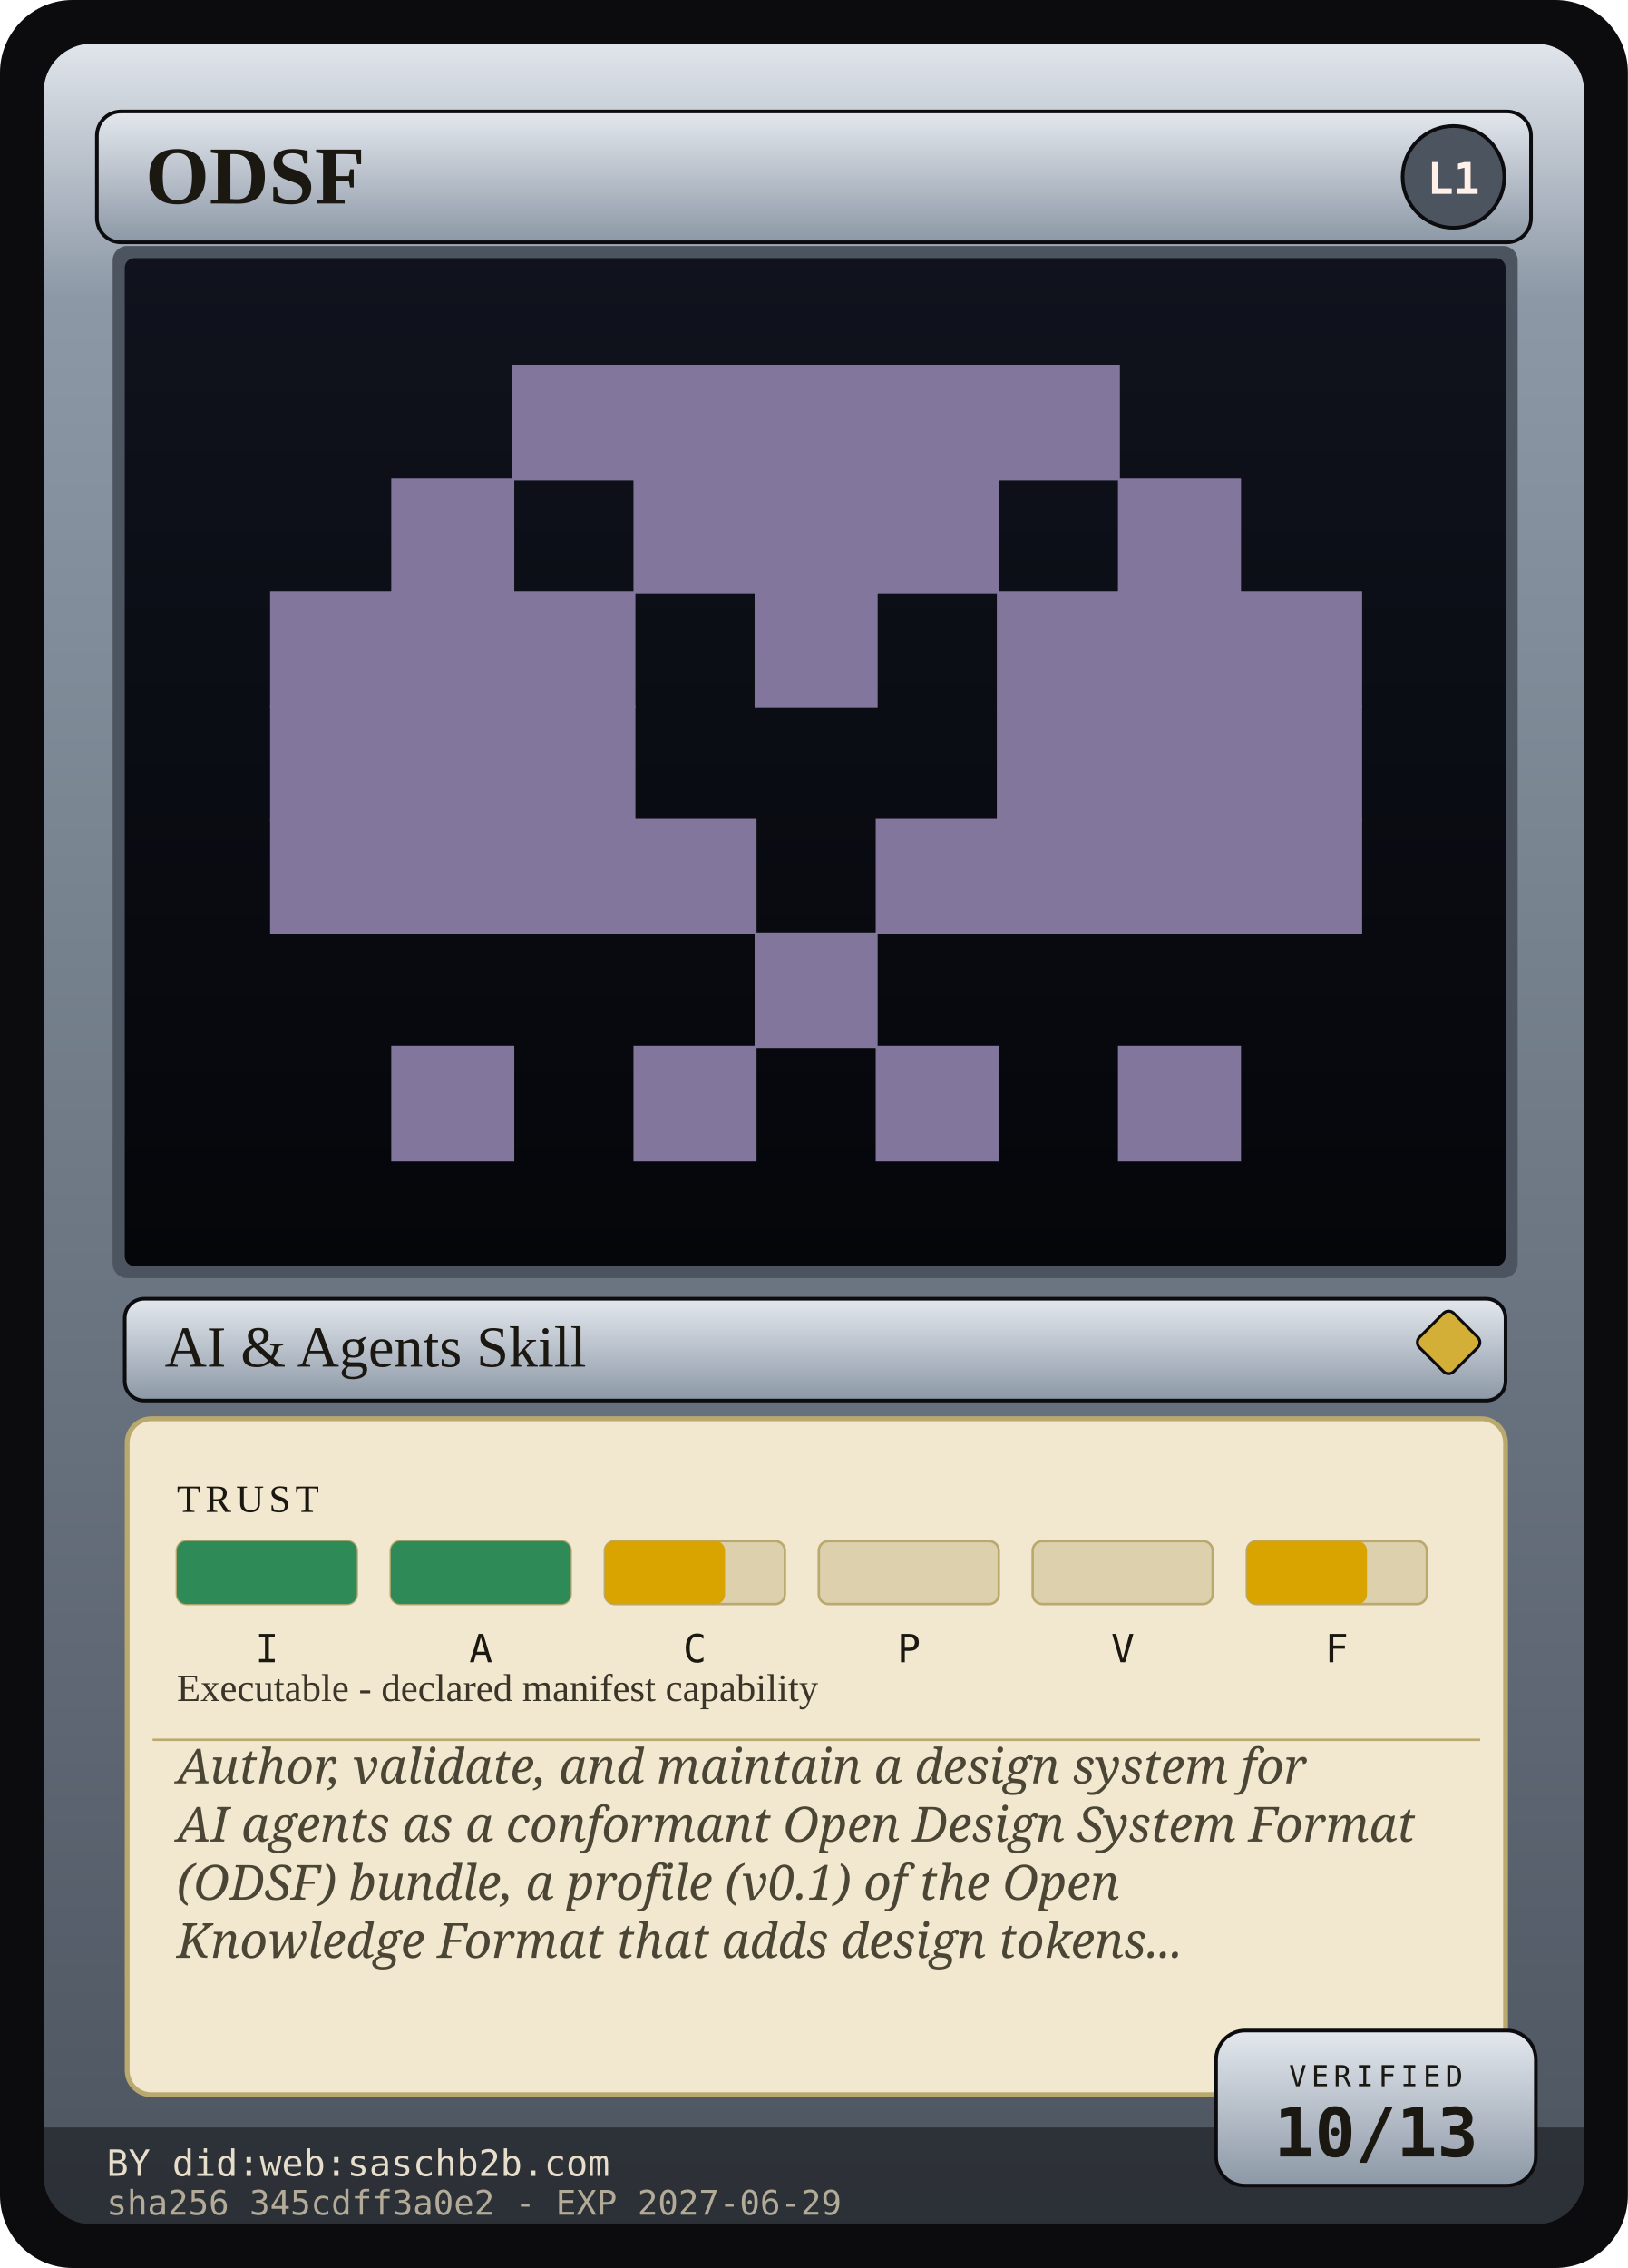
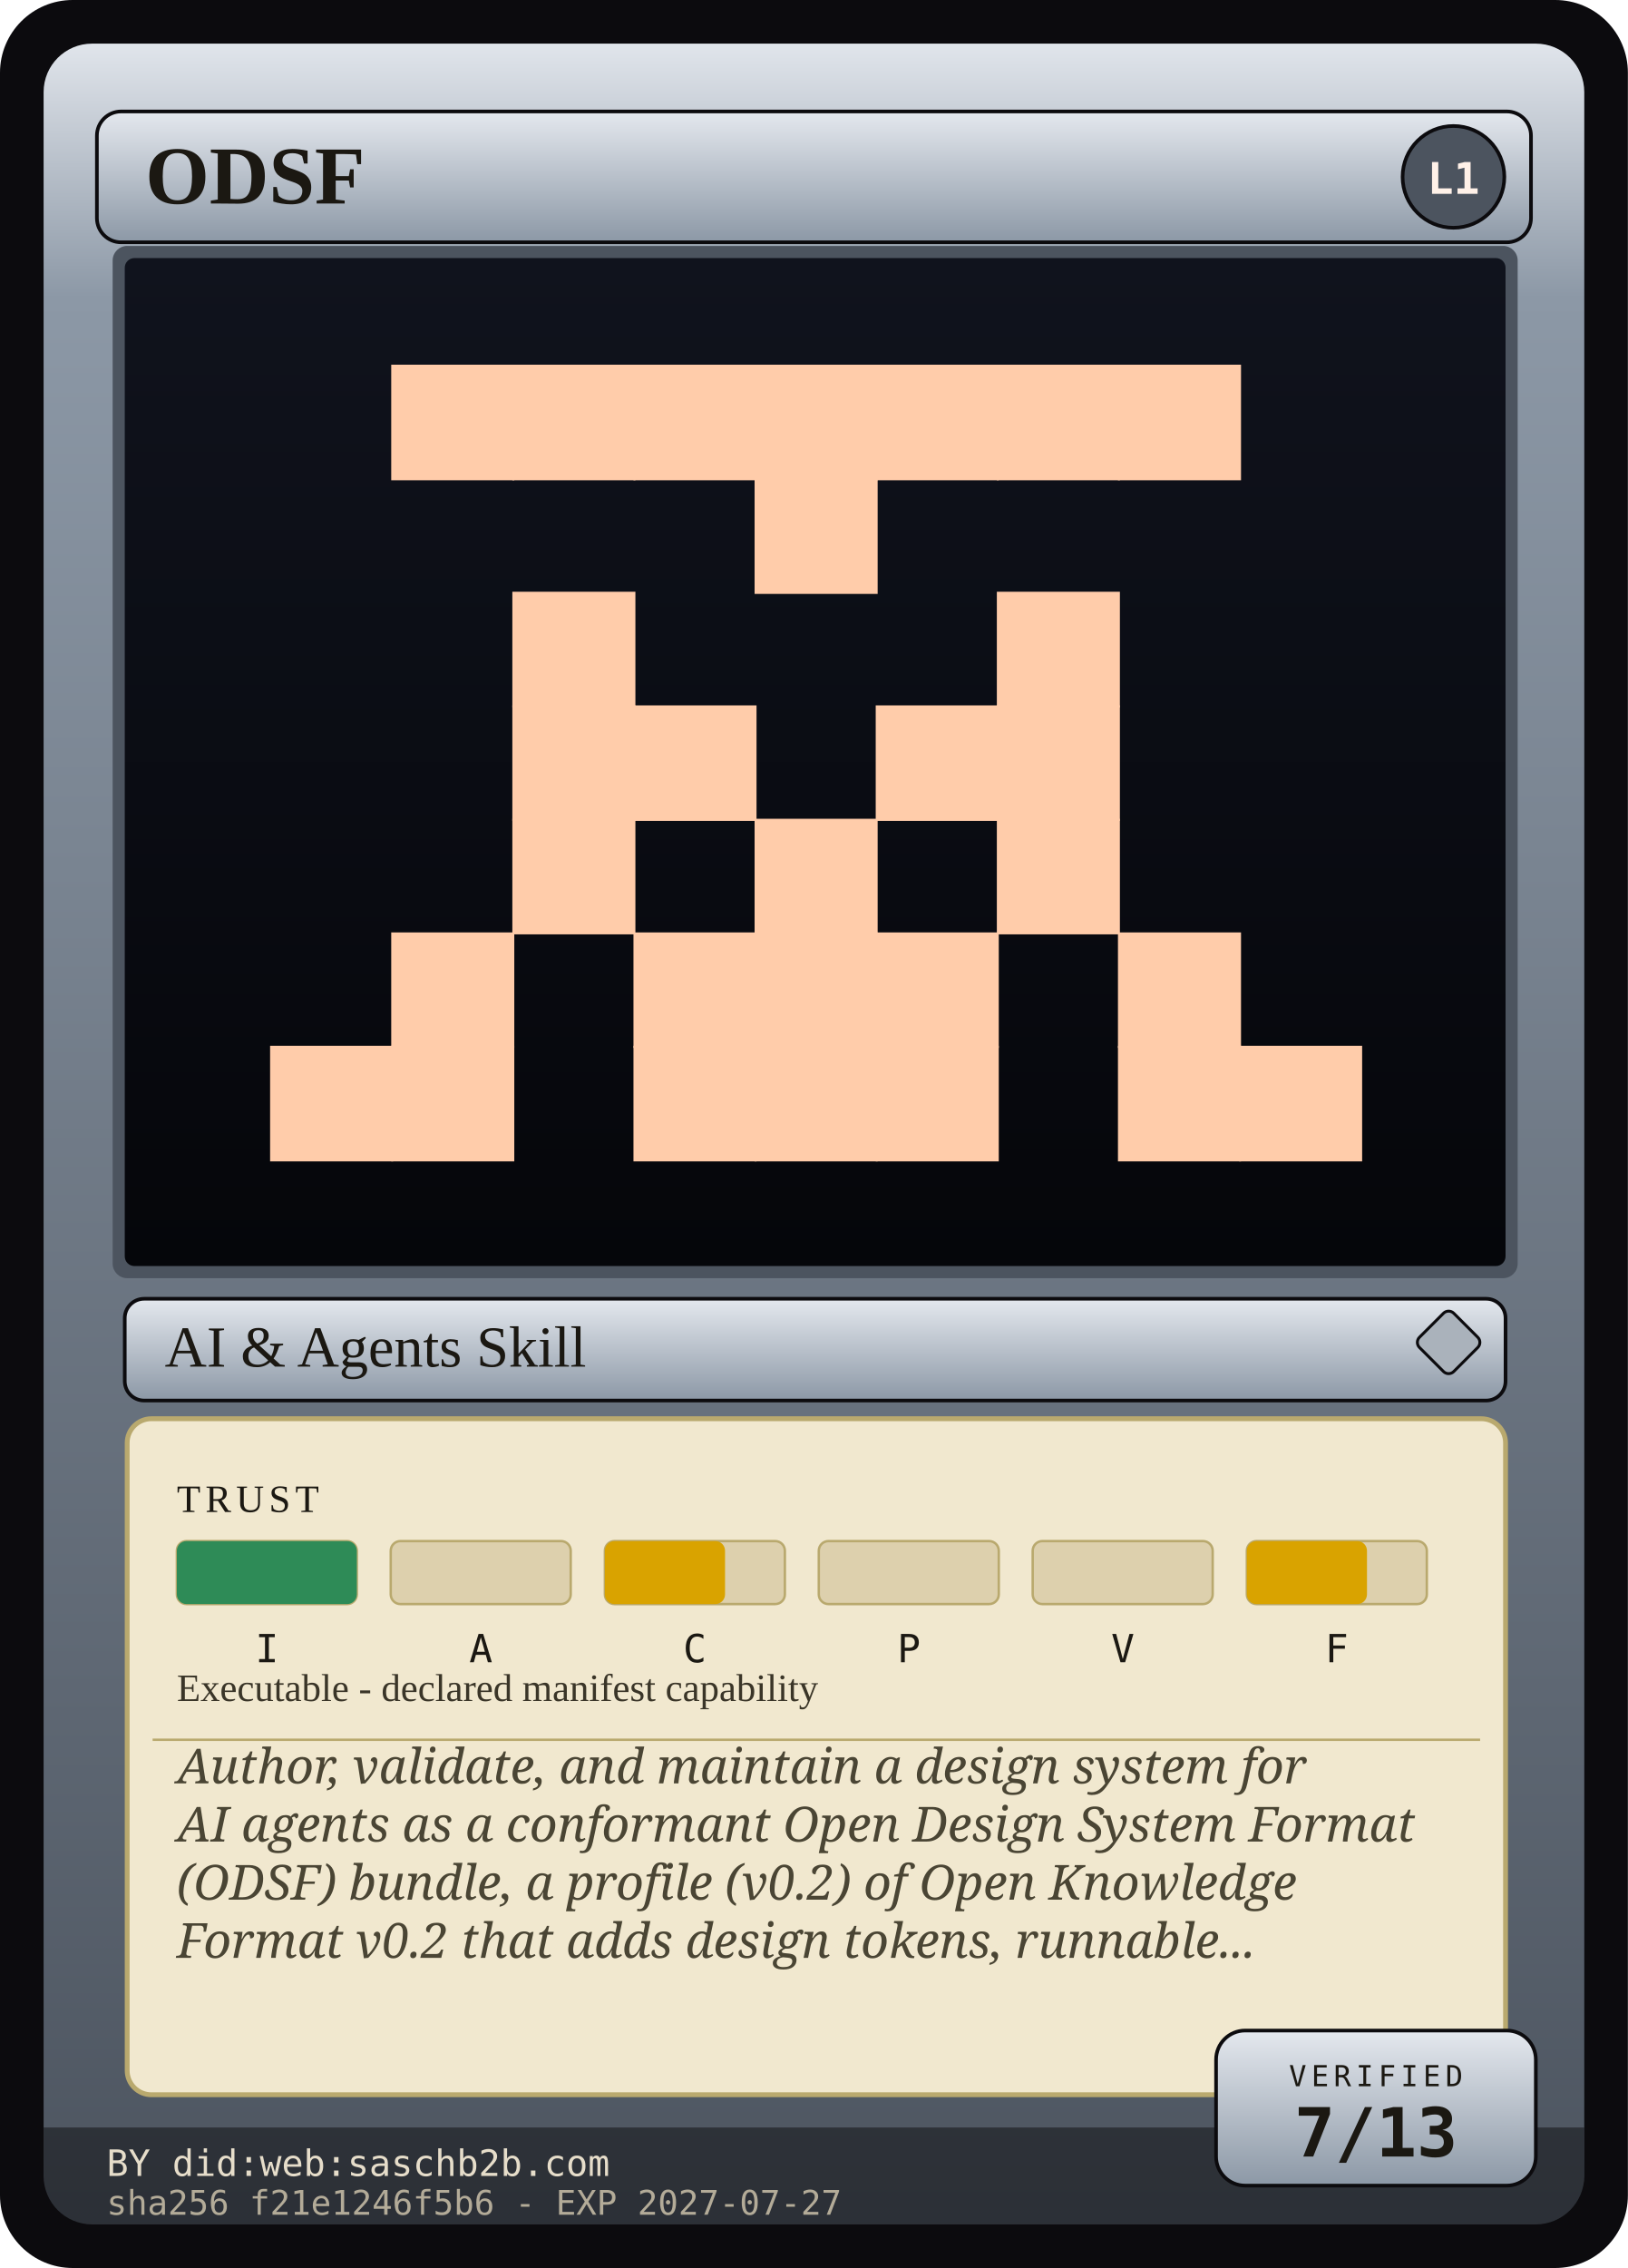
<svg xmlns="http://www.w3.org/2000/svg" width="672" height="936" viewBox="0 0 672 936" font-family="Georgia,'Times New Roman',serif">
  <defs>
    <linearGradient id="frame" x1="0" y1="0" x2="0" y2="1">
      <stop offset="0" stop-color="#e4e8ee" />
      <stop offset="0.12" stop-color="#8c98a6" />
      <stop offset="1" stop-color="#4c545f" />
    </linearGradient>
    <linearGradient id="plate" x1="0" y1="0" x2="0" y2="1">
      <stop offset="0" stop-color="#e4e8ee" />
      <stop offset="1" stop-color="#8c98a6" />
    </linearGradient>
    <linearGradient id="art" x1="0" y1="0" x2="0" y2="1">
      <stop offset="0" stop-color="#10131d" />
      <stop offset="1" stop-color="#05060a" />
    </linearGradient>
    <clipPath id="scr">
      <rect x="51.5" y="106.5" width="570" height="416" rx="4" />
    </clipPath>
  </defs>
  <rect x="0" y="0" width="672" height="936" rx="30" fill="#0c0b0e" />
  <rect x="18" y="18" width="636" height="900" rx="20" fill="url(#frame)" />
  <rect x="40" y="46" width="592" height="54" rx="10" fill="url(#plate)" stroke="#0c0b0e" stroke-width="1.5" />
  <text x="60" y="84" font-size="34" font-weight="bold" fill="#1b1812">ODSF</text>
  <circle cx="600" cy="73" r="21" fill="#4c545f" stroke="#0c0b0e" stroke-width="1.5" />
  <text x="600" y="80" font-size="18" font-weight="bold" fill="#fff1e8" text-anchor="middle" font-family="ui-monospace,monospace">L1</text>
  <rect x="46.5" y="101.5" width="580" height="426" rx="6" fill="#4c545f" />
  <g clip-path="url(#scr)">
    <rect x="51.5" y="106.5" width="570" height="416" fill="url(#art)" />
-     <rect x="211.5" y="150.5" width="50.8" height="47.7" fill="#83769c" />
-     <rect x="411.5" y="150.5" width="50.8" height="47.7" fill="#83769c" />
-     <rect x="261.5" y="150.5" width="50.8" height="47.7" fill="#83769c" />
-     <rect x="361.5" y="150.5" width="50.8" height="47.7" fill="#83769c" />
-     <rect x="311.5" y="150.5" width="50.8" height="47.7" fill="#83769c" />
-     <rect x="161.5" y="197.4" width="50.8" height="47.7" fill="#83769c" />
-     <rect x="461.5" y="197.4" width="50.8" height="47.7" fill="#83769c" />
-     <rect x="261.5" y="197.4" width="50.8" height="47.7" fill="#83769c" />
-     <rect x="361.5" y="197.4" width="50.8" height="47.7" fill="#83769c" />
-     <rect x="311.5" y="197.4" width="50.8" height="47.7" fill="#83769c" />
-     <rect x="111.5" y="244.2" width="50.8" height="47.7" fill="#83769c" />
-     <rect x="511.5" y="244.2" width="50.8" height="47.7" fill="#83769c" />
-     <rect x="161.5" y="244.2" width="50.8" height="47.7" fill="#83769c" />
-     <rect x="461.5" y="244.2" width="50.8" height="47.7" fill="#83769c" />
-     <rect x="211.5" y="244.2" width="50.8" height="47.7" fill="#83769c" />
-     <rect x="411.5" y="244.2" width="50.8" height="47.7" fill="#83769c" />
-     <rect x="311.5" y="244.2" width="50.8" height="47.7" fill="#83769c" />
-     <rect x="111.5" y="291.1" width="50.8" height="47.7" fill="#83769c" />
-     <rect x="511.5" y="291.1" width="50.8" height="47.7" fill="#83769c" />
-     <rect x="161.5" y="291.1" width="50.8" height="47.7" fill="#83769c" />
-     <rect x="461.5" y="291.1" width="50.8" height="47.7" fill="#83769c" />
-     <rect x="211.5" y="291.1" width="50.8" height="47.7" fill="#83769c" />
-     <rect x="411.5" y="291.1" width="50.8" height="47.7" fill="#83769c" />
-     <rect x="111.5" y="337.9" width="50.8" height="47.7" fill="#83769c" />
-     <rect x="511.5" y="337.9" width="50.8" height="47.7" fill="#83769c" />
-     <rect x="161.5" y="337.9" width="50.8" height="47.7" fill="#83769c" />
-     <rect x="461.5" y="337.9" width="50.8" height="47.7" fill="#83769c" />
-     <rect x="211.5" y="337.9" width="50.8" height="47.7" fill="#83769c" />
-     <rect x="411.5" y="337.9" width="50.8" height="47.7" fill="#83769c" />
-     <rect x="261.5" y="337.9" width="50.8" height="47.7" fill="#83769c" />
-     <rect x="361.5" y="337.9" width="50.8" height="47.7" fill="#83769c" />
-     <rect x="311.5" y="384.8" width="50.8" height="47.7" fill="#83769c" />
-     <rect x="161.5" y="431.6" width="50.8" height="47.7" fill="#83769c" />
-     <rect x="461.5" y="431.6" width="50.8" height="47.7" fill="#83769c" />
-     <rect x="261.5" y="431.6" width="50.8" height="47.7" fill="#83769c" />
-     <rect x="361.5" y="431.6" width="50.8" height="47.7" fill="#83769c" />
+     <rect x="161.5" y="150.5" width="50.8" height="47.7" fill="#ffccaa" />
+     <rect x="461.5" y="150.5" width="50.8" height="47.7" fill="#ffccaa" />
+     <rect x="211.5" y="150.5" width="50.8" height="47.7" fill="#ffccaa" />
+     <rect x="411.5" y="150.5" width="50.8" height="47.7" fill="#ffccaa" />
+     <rect x="261.5" y="150.5" width="50.8" height="47.7" fill="#ffccaa" />
+     <rect x="361.5" y="150.5" width="50.8" height="47.7" fill="#ffccaa" />
+     <rect x="311.5" y="150.5" width="50.8" height="47.7" fill="#ffccaa" />
+     <rect x="311.5" y="197.4" width="50.8" height="47.7" fill="#ffccaa" />
+     <rect x="211.5" y="244.2" width="50.8" height="47.7" fill="#ffccaa" />
+     <rect x="411.5" y="244.2" width="50.8" height="47.7" fill="#ffccaa" />
+     <rect x="211.5" y="291.1" width="50.8" height="47.7" fill="#ffccaa" />
+     <rect x="411.5" y="291.1" width="50.8" height="47.7" fill="#ffccaa" />
+     <rect x="261.5" y="291.1" width="50.8" height="47.7" fill="#ffccaa" />
+     <rect x="361.5" y="291.1" width="50.8" height="47.7" fill="#ffccaa" />
+     <rect x="211.5" y="337.9" width="50.8" height="47.7" fill="#ffccaa" />
+     <rect x="411.5" y="337.9" width="50.8" height="47.7" fill="#ffccaa" />
+     <rect x="311.5" y="337.9" width="50.8" height="47.7" fill="#ffccaa" />
+     <rect x="161.5" y="384.8" width="50.8" height="47.7" fill="#ffccaa" />
+     <rect x="461.5" y="384.8" width="50.8" height="47.7" fill="#ffccaa" />
+     <rect x="261.5" y="384.8" width="50.8" height="47.7" fill="#ffccaa" />
+     <rect x="361.5" y="384.8" width="50.8" height="47.7" fill="#ffccaa" />
+     <rect x="311.5" y="384.8" width="50.8" height="47.7" fill="#ffccaa" />
+     <rect x="111.5" y="431.6" width="50.8" height="47.7" fill="#ffccaa" />
+     <rect x="511.5" y="431.6" width="50.8" height="47.7" fill="#ffccaa" />
+     <rect x="161.5" y="431.6" width="50.8" height="47.7" fill="#ffccaa" />
+     <rect x="461.5" y="431.6" width="50.8" height="47.7" fill="#ffccaa" />
+     <rect x="261.5" y="431.6" width="50.8" height="47.7" fill="#ffccaa" />
+     <rect x="361.5" y="431.6" width="50.8" height="47.7" fill="#ffccaa" />
+     <rect x="311.5" y="431.6" width="50.8" height="47.7" fill="#ffccaa" />
  </g>
  <rect x="51.5" y="536" width="570" height="42" rx="8" fill="url(#plate)" stroke="#0c0b0e" stroke-width="1.5" />
  <text x="68" y="564" font-size="24" fill="#1b1812">AI &amp; Agents Skill</text>
-   <rect x="588" y="544" width="20" height="20" rx="3" transform="rotate(45 598 554)" fill="#d4af37" stroke="#0c0b0e" stroke-width="1.2" />
+   <rect x="588" y="544" width="20" height="20" rx="3" transform="rotate(45 598 554)" fill="#aab2bb" stroke="#0c0b0e" stroke-width="1.2" />
  <rect x="52.5" y="585.5" width="569" height="279" rx="10" fill="#f1e8cf" stroke="#b9a96e" stroke-width="2" />
  <text x="73" y="624" font-size="16" letter-spacing="2" fill="#1b1812">TRUST</text>
  <rect x="73.0" y="636" width="74.3" height="26" rx="4" fill="#ddd0ad" stroke="#b9a96e" stroke-width="1" />
  <rect x="73.0" y="636" width="74.3" height="26" rx="4" fill="#2e8b57" />
  <text x="110.2" y="686" font-size="16" fill="#1b1812" text-anchor="middle" font-family="ui-monospace,monospace">I</text>
  <rect x="161.3" y="636" width="74.3" height="26" rx="4" fill="#ddd0ad" stroke="#b9a96e" stroke-width="1" />
-   <rect x="161.3" y="636" width="74.3" height="26" rx="4" fill="#2e8b57" />
+   <rect x="161.3" y="636" width="0.0" height="26" rx="4" fill="#8a8378" />
  <text x="198.5" y="686" font-size="16" fill="#1b1812" text-anchor="middle" font-family="ui-monospace,monospace">A</text>
  <rect x="249.7" y="636" width="74.3" height="26" rx="4" fill="#ddd0ad" stroke="#b9a96e" stroke-width="1" />
  <rect x="249.7" y="636" width="49.6" height="26" rx="4" fill="#d9a300" />
  <text x="286.8" y="686" font-size="16" fill="#1b1812" text-anchor="middle" font-family="ui-monospace,monospace">C</text>
  <rect x="338.0" y="636" width="74.3" height="26" rx="4" fill="#ddd0ad" stroke="#b9a96e" stroke-width="1" />
  <rect x="338.0" y="636" width="0.0" height="26" rx="4" fill="#8a8378" />
  <text x="375.2" y="686" font-size="16" fill="#1b1812" text-anchor="middle" font-family="ui-monospace,monospace">P</text>
  <rect x="426.3" y="636" width="74.3" height="26" rx="4" fill="#ddd0ad" stroke="#b9a96e" stroke-width="1" />
  <rect x="426.3" y="636" width="0.0" height="26" rx="4" fill="#8a8378" />
  <text x="463.5" y="686" font-size="16" fill="#1b1812" text-anchor="middle" font-family="ui-monospace,monospace">V</text>
  <rect x="514.7" y="636" width="74.3" height="26" rx="4" fill="#ddd0ad" stroke="#b9a96e" stroke-width="1" />
  <rect x="514.7" y="636" width="49.6" height="26" rx="4" fill="#d9a300" />
  <text x="551.8" y="686" font-size="16" fill="#1b1812" text-anchor="middle" font-family="ui-monospace,monospace">F</text>
  <text x="73" y="702" font-size="16" fill="#3a3528">Executable - declared manifest capability</text>
  <line x1="63" y1="718" x2="611" y2="718" stroke="#b9a96e" stroke-width="1" />
  <text x="73" y="736" font-size="20" font-style="italic" fill="#4a4534" font-family="Georgia,serif">Author, validate, and maintain a design system for</text>
  <text x="73" y="760" font-size="20" font-style="italic" fill="#4a4534" font-family="Georgia,serif">AI agents as a conformant Open Design System Format</text>
-   <text x="73" y="784" font-size="20" font-style="italic" fill="#4a4534" font-family="Georgia,serif">(ODSF) bundle, a profile (v0.1) of the Open</text>
-   <text x="73" y="808" font-size="20" font-style="italic" fill="#4a4534" font-family="Georgia,serif">Knowledge Format that adds design tokens...</text>
+   <text x="73" y="784" font-size="20" font-style="italic" fill="#4a4534" font-family="Georgia,serif">(ODSF) bundle, a profile (v0.2) of Open Knowledge</text>
+   <text x="73" y="808" font-size="20" font-style="italic" fill="#4a4534" font-family="Georgia,serif">Format v0.2 that adds design tokens, runnable...</text>
  <rect x="18" y="878" width="636" height="40" fill="#0c0b0e" opacity="0.5" />
  <text x="44" y="898" font-size="15" fill="#e6ddca" font-family="ui-monospace,monospace">BY did:web:saschb2b.com</text>
-   <text x="44" y="914" font-size="14" fill="#b3ab98" font-family="ui-monospace,monospace">sha256 345cdff3a0e2 - EXP 2027-06-29</text>
+   <text x="44" y="914" font-size="14" fill="#b3ab98" font-family="ui-monospace,monospace">sha256 f21e1246f5b6 - EXP 2027-07-27</text>
  <rect x="502" y="838" width="132" height="64" rx="12" fill="url(#plate)" stroke="#0c0b0e" stroke-width="1.5" />
  <text x="568" y="861" font-size="12" letter-spacing="2" fill="#1b1812" text-anchor="middle" font-family="ui-monospace,monospace">VERIFIED</text>
-   <text x="568" y="890" font-size="28" font-weight="bold" fill="#1b1812" text-anchor="middle" font-family="ui-monospace,monospace">10/13</text>
+   <text x="568" y="890" font-size="28" font-weight="bold" fill="#1b1812" text-anchor="middle" font-family="ui-monospace,monospace">7/13</text>
</svg>
